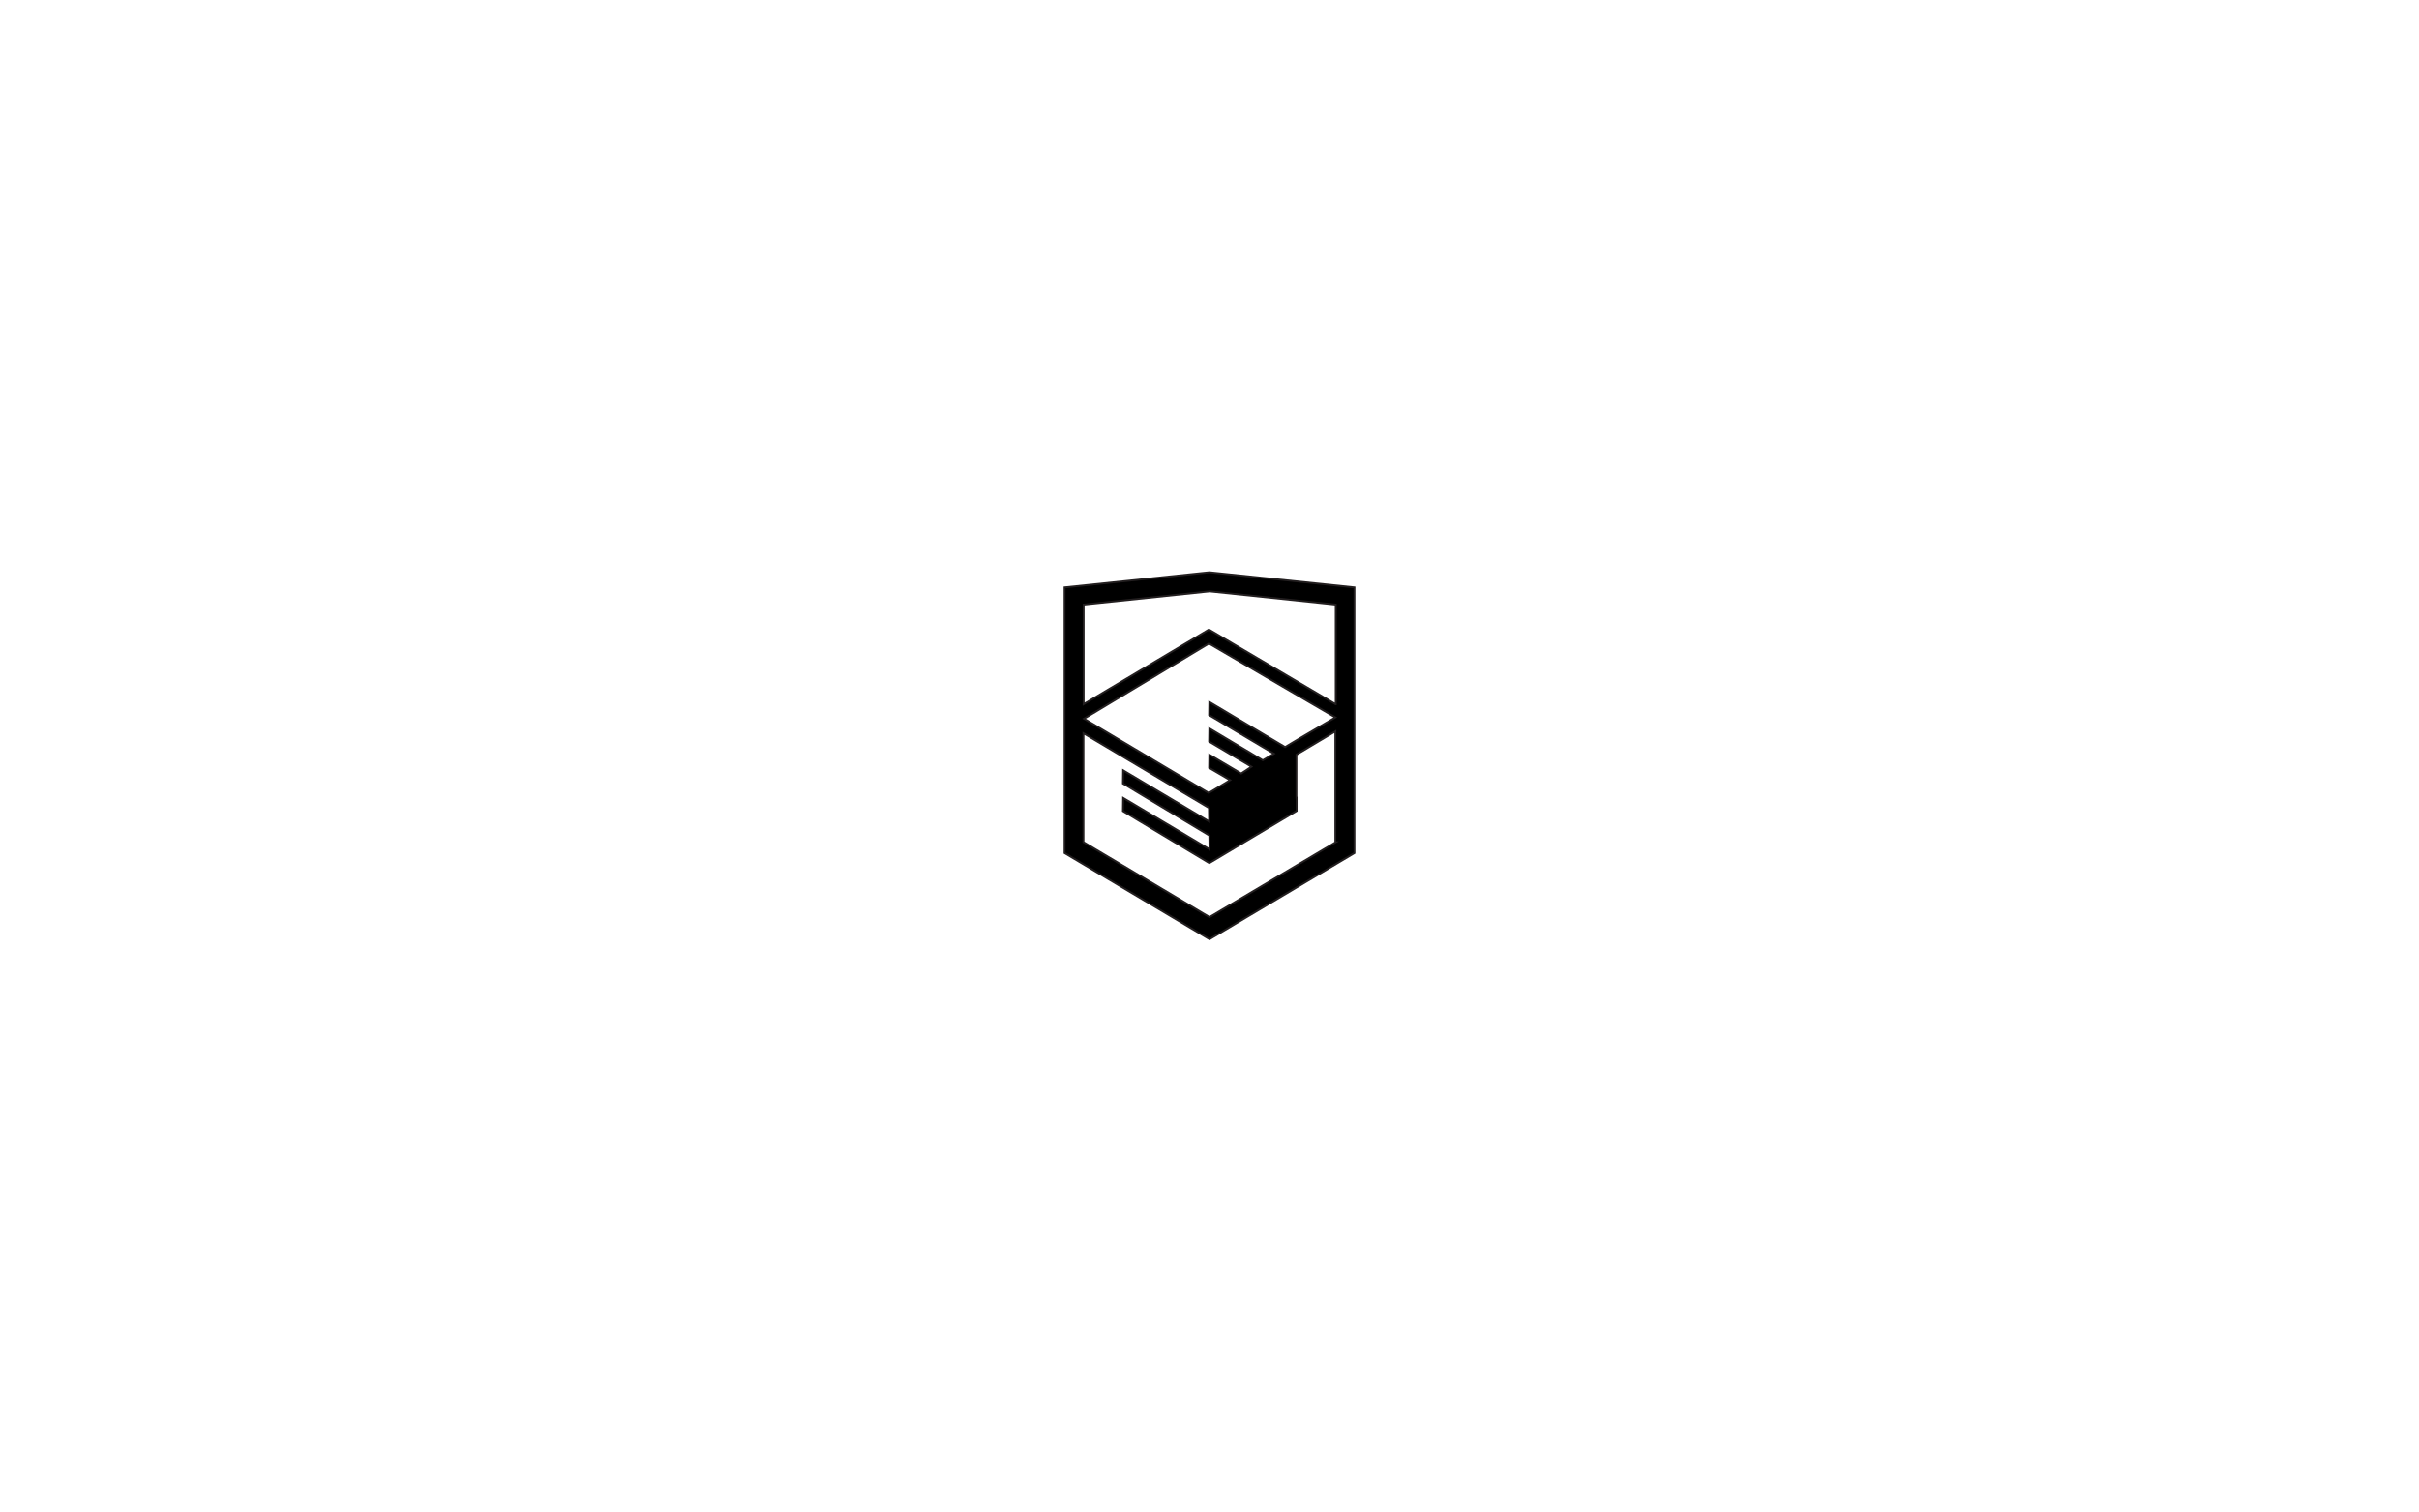
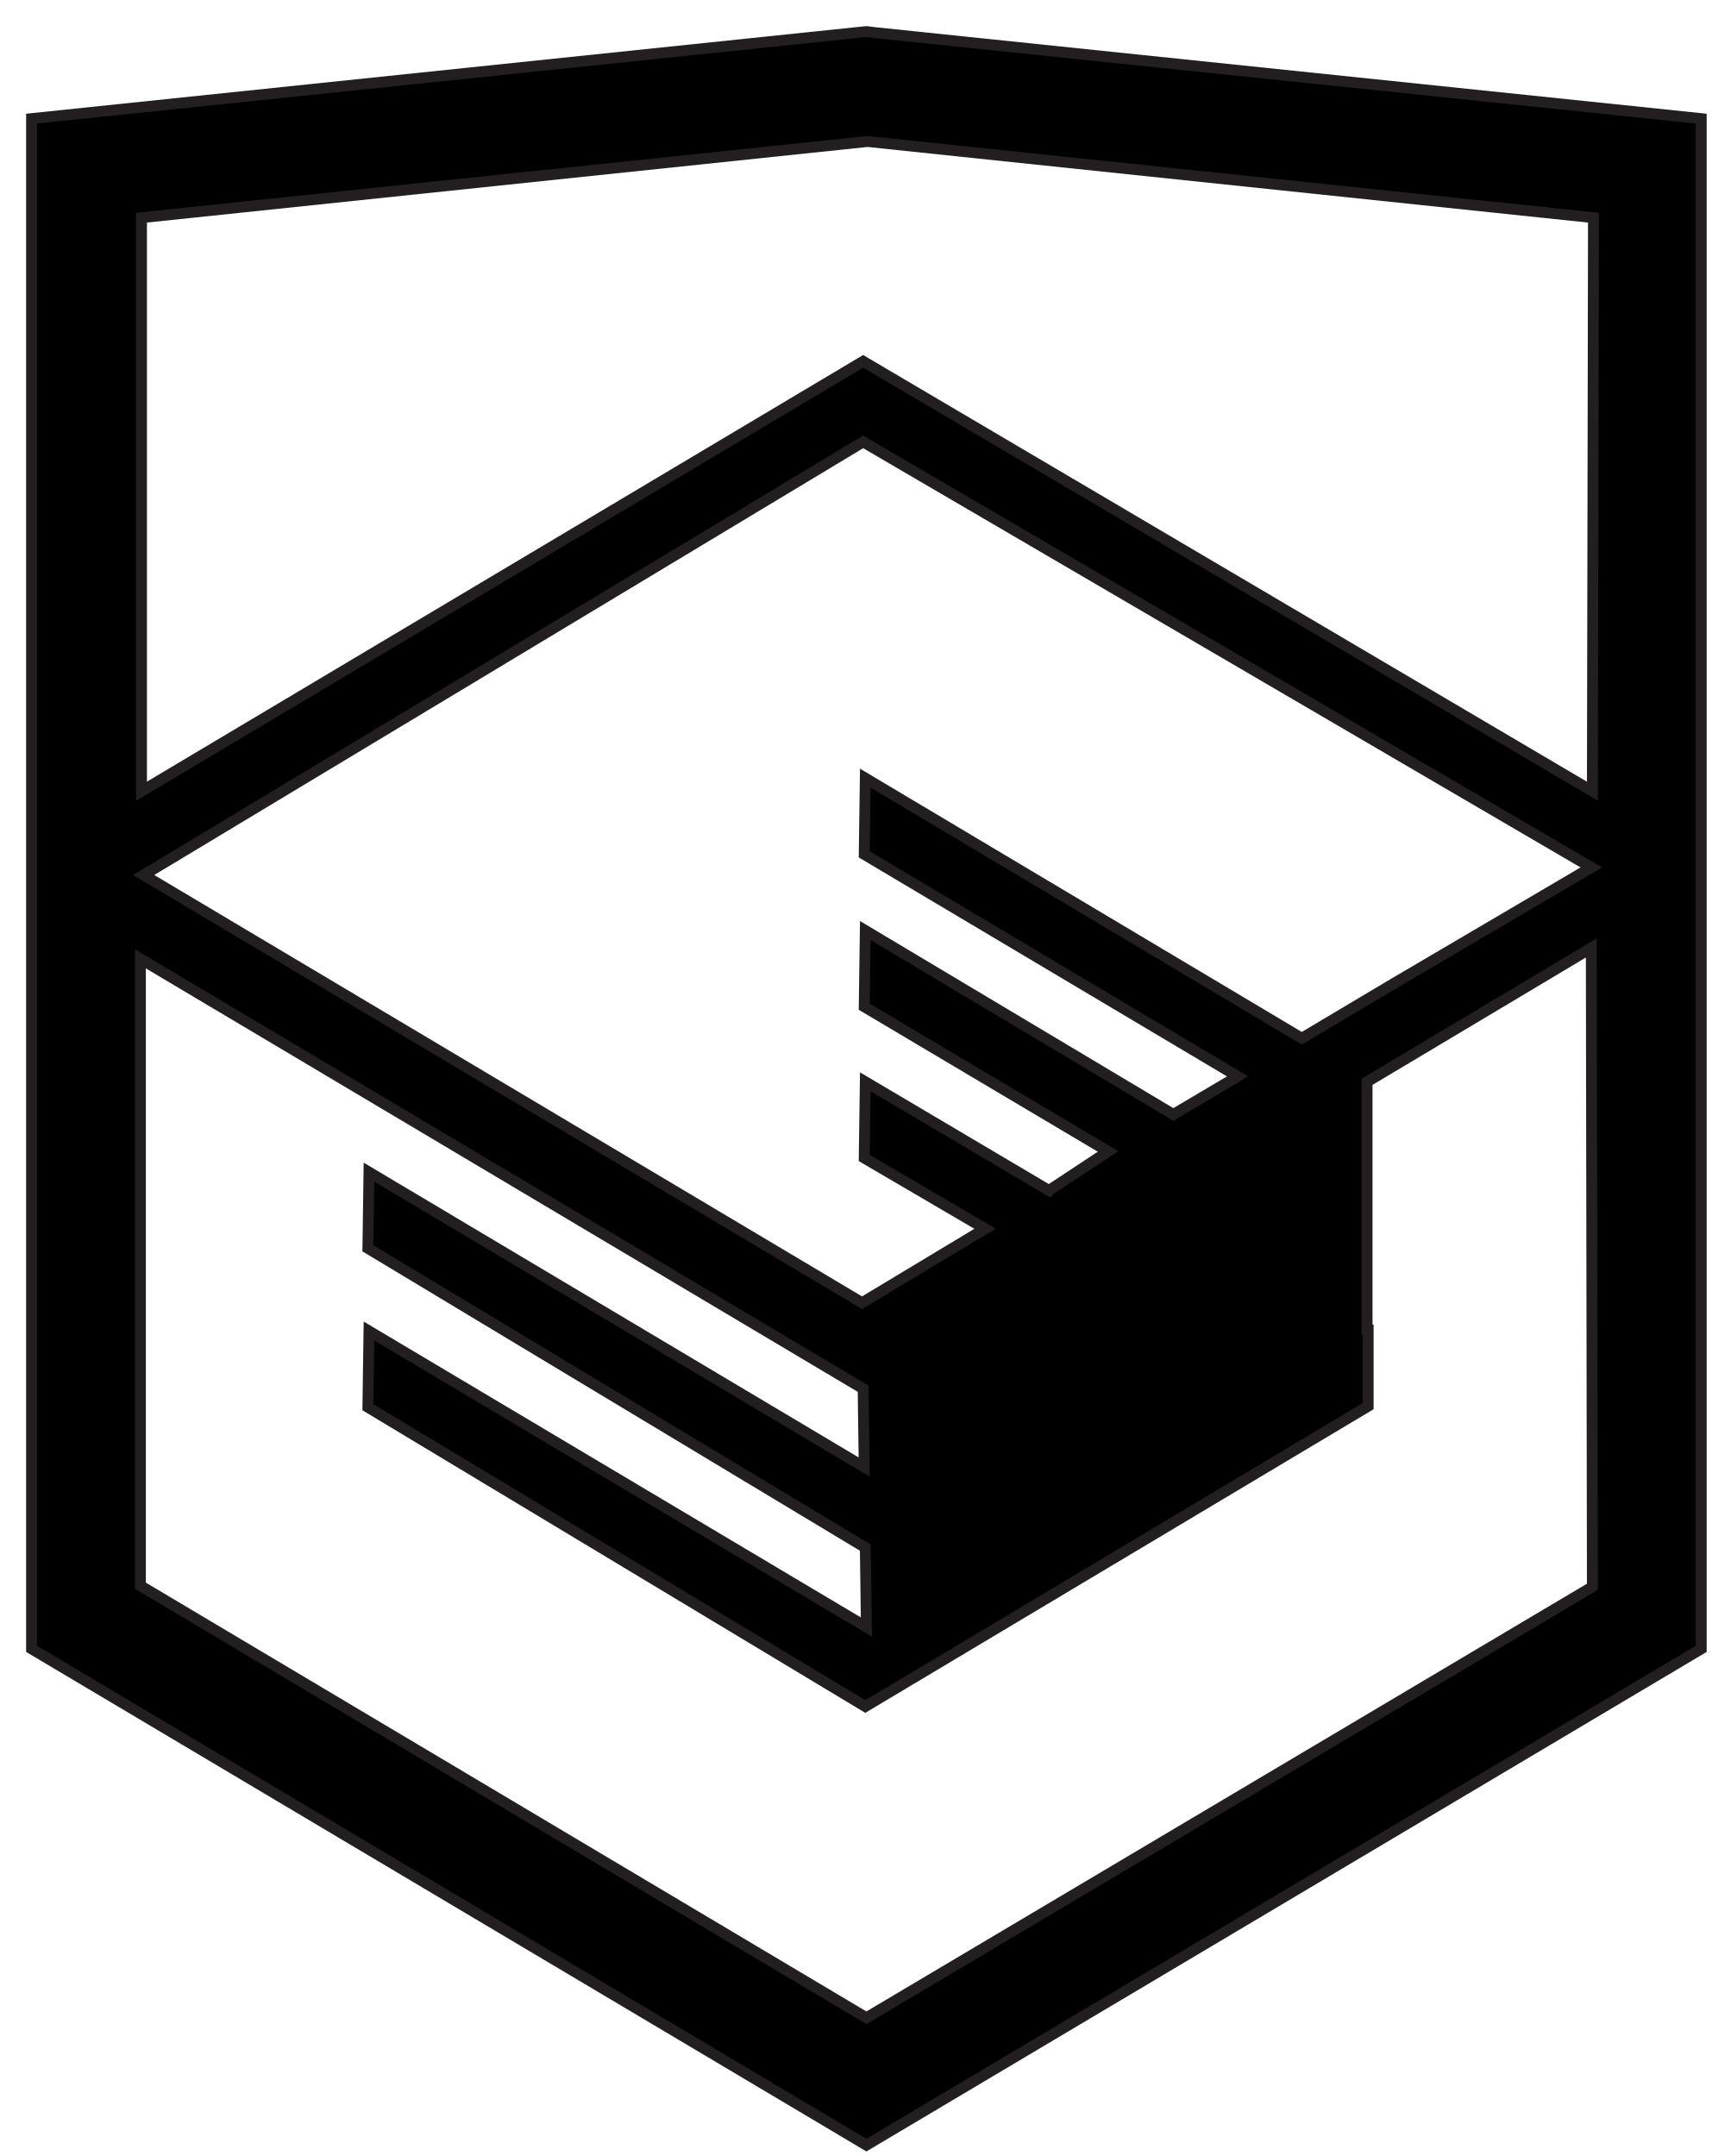
- <svg xmlns="http://www.w3.org/2000/svg" viewBox="0 0 1280 800">
-   <path stroke="#231F20" stroke-miterlimit="10" d="M640.8 303l-.8-.1-76.7 8v140.6l76.7 45.6 76.7-45.6V310.9l-75.9-7.9zm65.9 142.8L640 485.4l-66.7-39.7v-57.6l66.4 39.5.1 7.2-45.5-27.1-.1 7 45.7 27.5.1 7.3-45.7-27.2-.1 7 45.7 27.5 46.2-27.6v-7h-.1v-22.8l20.6-12.3v58.7zm-.1-66.1l-18.2 10.7-8.4 5-40.1-23.9-.1 7 34.3 20.4-.3.2-.7.4-4.9 2.9-28.3-16.9-.1 7 22.4 13.3-5.3 3.5-.1.1-16.9-10-.1 7 11.1 6.5-11.3 6.8-66-39.3 66.1-39.8 66.9 39.1zm.1-7l-67-39.5-66.3 39.5V320l66.7-7 66.7 7v52.7z" />
+ <svg xmlns="http://www.w3.org/2000/svg" viewBox="0 0 159 198.1">
+   <path stroke="#231F20" stroke-miterlimit="10" d="M80.4 3l-.8-.1-76.7 8v140.6l76.7 45.6 76.7-45.6V10.9L80.4 3zm65.9 142.8l-66.7 39.6-66.7-39.7V88.1l66.4 39.5.1 7.2-45.5-27.1-.1 7 45.7 27.5.1 7.3-45.7-27.2-.1 7 45.7 27.5 46.2-27.6v-7h-.1V99.4l20.6-12.3.1 58.7zm-.1-66.1L128 90.4l-8.4 5-40.1-23.9-.1 7 34.3 20.4-.3.2-.7.4-4.9 2.9-28.3-16.9-.1 7 22.4 13.3-5.3 3.5-.1.1-16.9-10-.1 7 11.1 6.5-11.3 6.8-66-39.3 66.1-39.8 66.9 39.1zm.1-7l-67-39.5L13 72.7V20l66.7-7 66.7 7-.1 52.7z" />
</svg>
